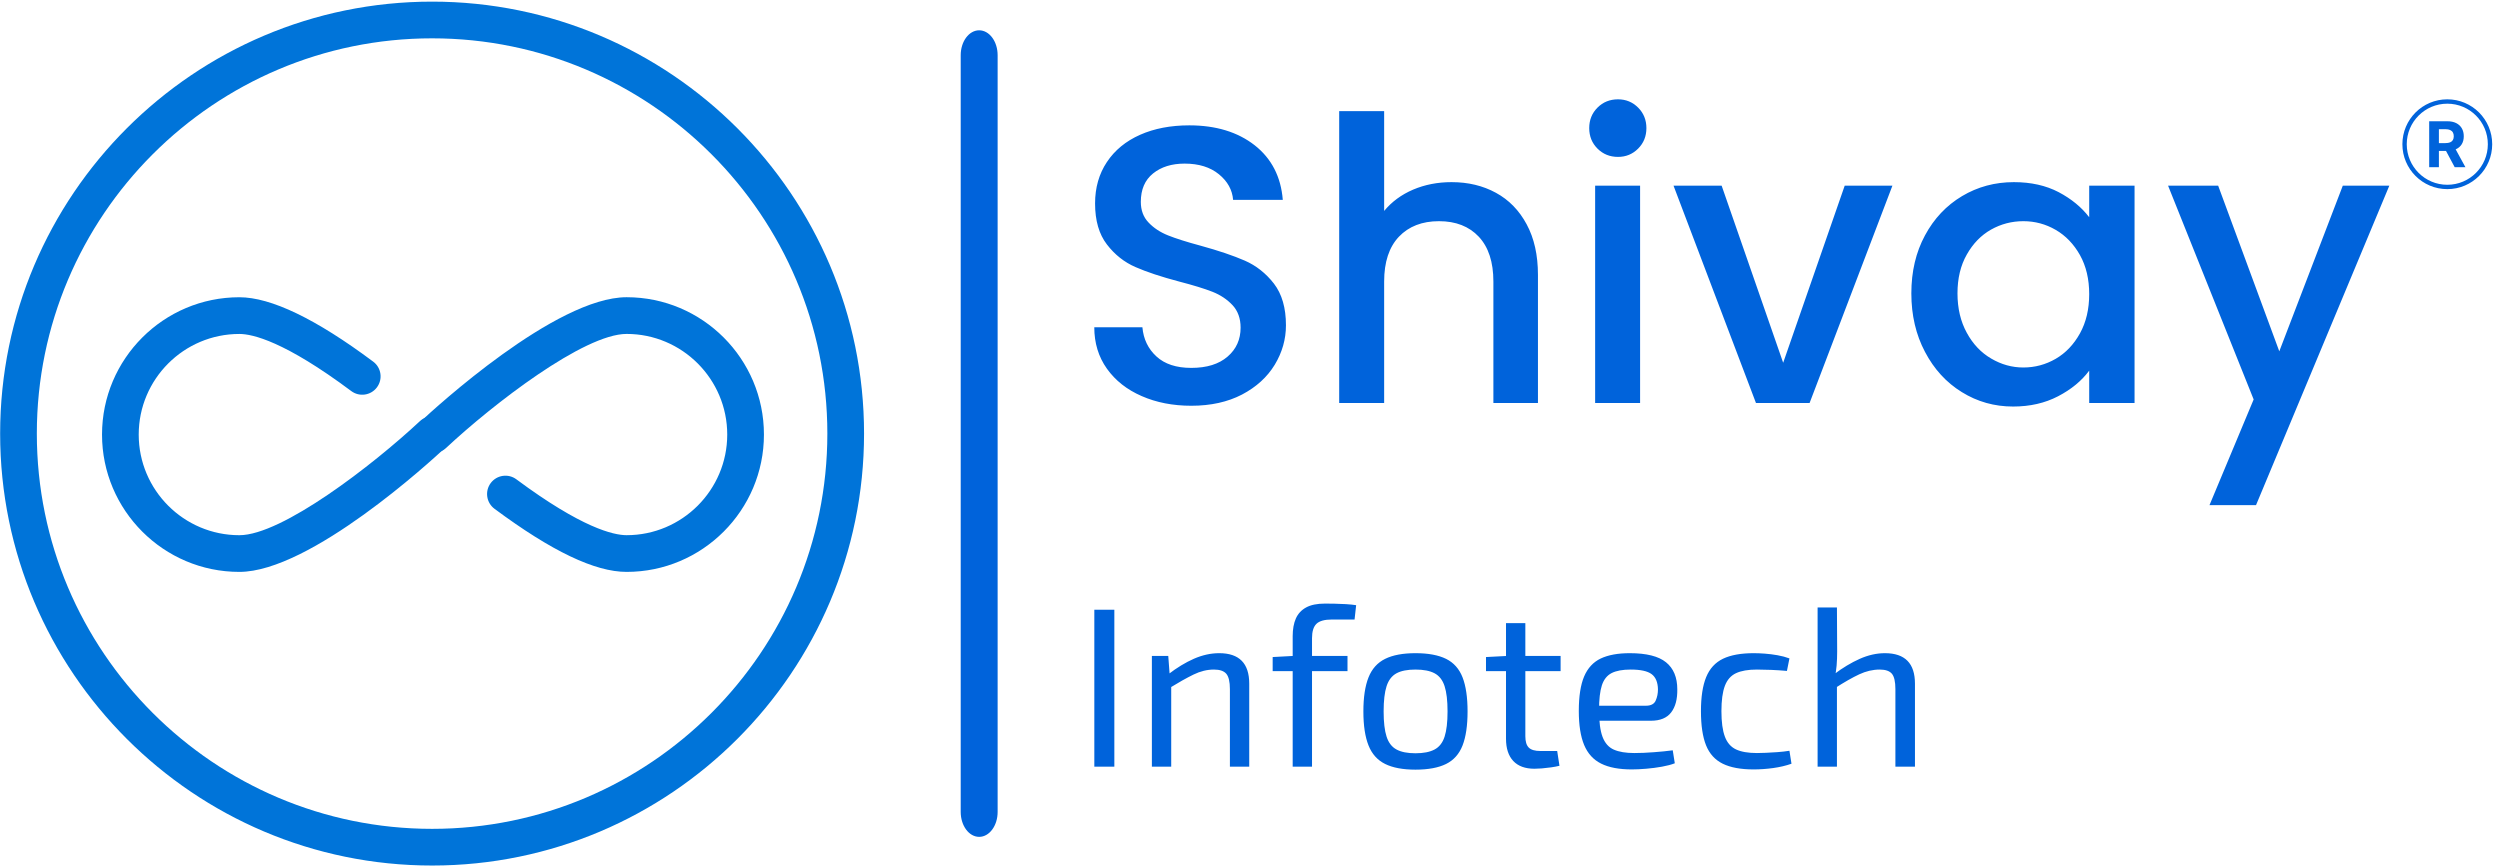
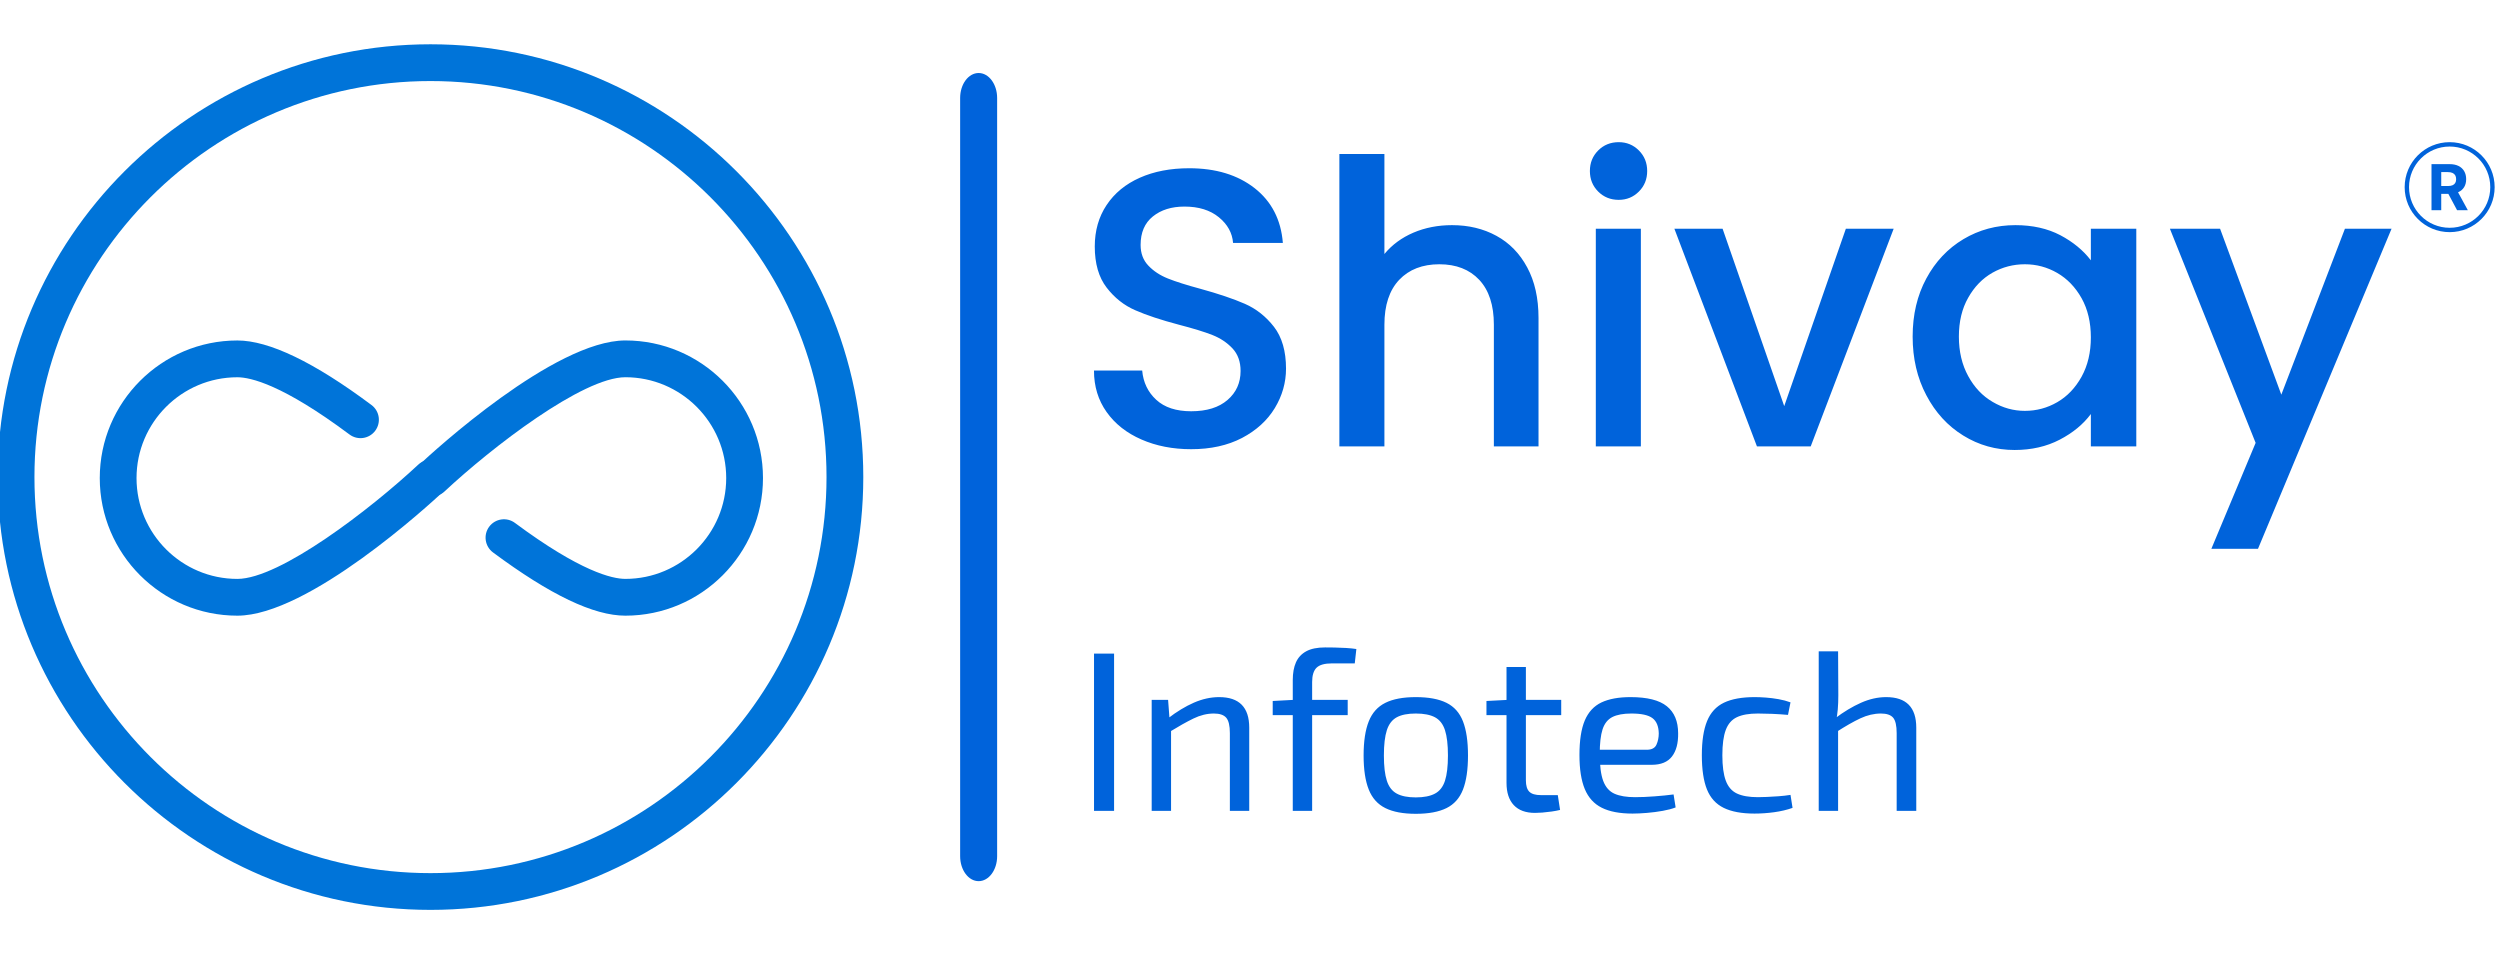
- <svg xmlns="http://www.w3.org/2000/svg" version="1.1" width="260" height="90" viewBox="0 0 395 137">
+ <svg xmlns="http://www.w3.org/2000/svg" version="1.1" width="210" height="80" viewBox="0 0 395 137">
  <g transform="matrix(1,0,0,1,-0.605646,0.1408205)">
    <svg viewBox="0 0 396 137" data-background-color="#ffffff" preserveAspectRatio="xMidYMid meet" height="137" width="395">
      <g id="tight-bounds" transform="matrix(1,0,0,1,0.2398358,-0.05592002)">
        <svg viewBox="0 0 395.52 137.112" height="137.112" width="395.52">
          <g>
            <svg viewBox="0 0 705.092 244.429" height="137.112" width="395.52">
              <g>
                <rect width="10.447" height="228.203" x="271.778" y="8.113" fill="#0063db" opacity="1" stroke-width="0" stroke="transparent" fill-opacity="1" class="rect-i$-0" data-fill-palette-color="primary" rx="1%" id="i$-0" data-palette-color="#0063db" />
              </g>
              <g transform="matrix(1,0,0,1,309.5716,27.12992)">
                <svg viewBox="0 0 395.52 190.169" height="190.169" width="395.52">
                  <g id="textblocktransform">
                    <svg viewBox="0 0 395.52 190.169" height="190.169" width="395.52" id="textblock">
                      <g>
                        <svg viewBox="0 0 395.52 115.839" height="115.839" width="395.52">
                          <g transform="matrix(1,0,0,1,0,0)">
                            <svg width="395.52" viewBox="2.9 -38.5 177.234 51.45" height="115.839" data-palette-color="#0063db">
                              <g transform="matrix(1,0,0,1,0,0)">
                                <g>
                                  <svg width="4.594" viewBox="3.16 -36.36 28.68 36.36" height="5.826" data-palette-color="#0063db" id="scriptelement" x="172.144" y="-35.72">
                                    <path d="M10.85 0L3.16 0 3.16-36.36 17.51-36.36Q21.63-36.36 24.55-34.9 27.47-33.43 29-30.76 30.54-28.09 30.54-24.49L30.54-24.49Q30.54-20.86 28.98-18.26 27.41-15.66 24.46-14.28 21.5-12.89 17.31-12.89L17.31-12.89 7.71-12.89 7.71-19.07 16.07-19.07Q18.27-19.07 19.73-19.67 21.18-20.28 21.9-21.48 22.62-22.69 22.62-24.49L22.62-24.49Q22.62-26.3 21.9-27.54 21.18-28.78 19.72-29.43 18.25-30.08 16.03-30.08L16.03-30.08 10.85-30.08 10.85 0ZM14.51-16.55L22.8-16.55 31.84 0 23.35 0 14.51-16.55Z" opacity="1" transform="matrix(1,0,0,1,0,0)" fill="#0063db" class="undefined-123" id="av-123" />
                                  </svg>
                                </g>
                              </g>
                              <path d="M168.747-32.807C168.747-35.951 171.296-38.5 174.441-38.5 177.585-38.5 180.134-35.951 180.134-32.807 180.134-29.663 177.585-27.114 174.441-27.114 171.296-27.114 168.747-29.663 168.747-32.807ZM174.441-27.666C177.28-27.666 179.581-29.968 179.581-32.807 179.581-35.646 177.28-37.947 174.441-37.947 171.602-37.947 169.3-35.646 169.3-32.807 169.3-29.968 171.602-27.666 174.441-27.666Z" fill="#0063db" id="scriptcircle" data-fill-palette-color="primary" />
                              <path d="M15.2 0.35Q11.7 0.35 8.9-0.88 6.1-2.1 4.5-4.35 2.9-6.6 2.9-9.6L2.9-9.6 9-9.6Q9.2-7.35 10.78-5.9 12.35-4.45 15.2-4.45L15.2-4.45Q18.15-4.45 19.8-5.88 21.45-7.3 21.45-9.55L21.45-9.55Q21.45-11.3 20.43-12.4 19.4-13.5 17.88-14.1 16.35-14.7 13.65-15.4L13.65-15.4Q10.25-16.3 8.13-17.23 6-18.15 4.5-20.1 3-22.05 3-25.3L3-25.3Q3-28.3 4.5-30.55 6-32.8 8.7-34 11.4-35.2 14.95-35.2L14.95-35.2Q20-35.2 23.23-32.68 26.45-30.15 26.8-25.75L26.8-25.75 20.5-25.75Q20.35-27.65 18.7-29 17.05-30.35 14.35-30.35L14.35-30.35Q11.9-30.35 10.35-29.1 8.8-27.85 8.8-25.5L8.8-25.5Q8.8-23.9 9.78-22.88 10.75-21.85 12.25-21.25 13.75-20.65 16.35-19.95L16.35-19.95Q19.8-19 21.98-18.05 24.15-17.1 25.68-15.13 27.2-13.15 27.2-9.85L27.2-9.85Q27.2-7.2 25.78-4.85 24.35-2.5 21.63-1.07 18.9 0.35 15.2 0.35L15.2 0.35ZM48.2-28Q51.35-28 53.82-26.65 56.3-25.3 57.72-22.65 59.15-20 59.15-16.25L59.15-16.25 59.15 0 53.5 0 53.5-15.4Q53.5-19.1 51.65-21.08 49.8-23.05 46.6-23.05L46.6-23.05Q43.4-23.05 41.52-21.08 39.65-19.1 39.65-15.4L39.65-15.4 39.65 0 33.95 0 33.95-37 39.65-37 39.65-24.35Q41.1-26.1 43.32-27.05 45.55-28 48.2-28L48.2-28ZM69.3-31.2Q67.75-31.2 66.7-32.25 65.65-33.3 65.65-34.85L65.65-34.85Q65.65-36.4 66.7-37.45 67.75-38.5 69.3-38.5L69.3-38.5Q70.8-38.5 71.85-37.45 72.9-36.4 72.9-34.85L72.9-34.85Q72.9-33.3 71.85-32.25 70.8-31.2 69.3-31.2L69.3-31.2ZM66.4-27.55L72.1-27.55 72.1 0 66.4 0 66.4-27.55ZM82.44-27.55L90.24-5.1 98.04-27.55 104.09-27.55 93.59 0 86.79 0 76.34-27.55 82.44-27.55ZM106.49-13.9Q106.49-18.05 108.22-21.25 109.94-24.45 112.92-26.23 115.89-28 119.49-28L119.49-28Q122.74-28 125.17-26.73 127.59-25.45 129.04-23.55L129.04-23.55 129.04-27.55 134.79-27.55 134.79 0 129.04 0 129.04-4.1Q127.59-2.15 125.09-0.85 122.59 0.45 119.39 0.45L119.39 0.45Q115.84 0.45 112.89-1.38 109.94-3.2 108.22-6.48 106.49-9.75 106.49-13.9L106.49-13.9ZM129.04-13.8Q129.04-16.65 127.87-18.75 126.69-20.85 124.79-21.95 122.89-23.05 120.69-23.05L120.69-23.05Q118.49-23.05 116.59-21.98 114.69-20.9 113.52-18.82 112.34-16.75 112.34-13.9L112.34-13.9Q112.34-11.05 113.52-8.9 114.69-6.75 116.62-5.63 118.54-4.5 120.69-4.5L120.69-4.5Q122.89-4.5 124.79-5.6 126.69-6.7 127.87-8.83 129.04-10.95 129.04-13.8L129.04-13.8ZM161.19-27.55L167.09-27.55 150.19 12.95 144.29 12.95 149.89-0.45 139.04-27.55 145.39-27.55 153.14-6.55 161.19-27.55Z" opacity="1" transform="matrix(1,0,0,1,0,0)" fill="#0063db" class="undefined-text-0" data-fill-palette-color="primary" id="text-0" />
                            </svg>
                          </g>
                        </svg>
                      </g>
                      <g transform="matrix(1,0,0,1,0,143.1862)">
                        <svg viewBox="0 0 232.21 46.983" height="46.983" width="232.21">
                          <g transform="matrix(1,0,0,1,0,0)">
                            <svg width="232.21" viewBox="4.35 -35.85 180.38 36.5" height="46.983" data-palette-color="#0063db">
                              <path d="M4.35-34.5L8.75-34.5 8.75 0 4.35 0 4.35-34.5ZM31.8-24.95L31.8-24.95Q38.4-24.95 38.4-18.25L38.4-18.25 38.4 0 34.15 0 34.15-17.05Q34.15-19.5 33.35-20.43 32.55-21.35 30.65-21.35L30.65-21.35Q28.4-21.35 26.15-20.25 23.9-19.15 20.8-17.25L20.8-17.25 20.6-20.3Q23.45-22.5 26.25-23.73 29.05-24.95 31.8-24.95ZM17-24.35L20.6-24.35 20.95-19.7 21.25-18.95 21.25 0 17 0 17-24.35ZM55.05-35.85L55.05-35.85Q55.85-35.85 57.1-35.83 58.34-35.8 59.65-35.73 60.95-35.65 61.9-35.5L61.9-35.5 61.55-32.35 56.55-32.35Q54.15-32.35 53.17-31.4 52.2-30.45 52.2-28.25L52.2-28.25 52.2 0 47.95 0 47.95-28.7Q47.95-31 48.65-32.58 49.35-34.15 50.9-35 52.45-35.85 55.05-35.85ZM48.2-24.35L60-24.35 60-21 43.55-21 43.55-24.1 48.2-24.35ZM74.94-24.95L74.94-24.95Q79.14-24.95 81.67-23.7 84.19-22.45 85.29-19.63 86.39-16.8 86.39-12.15L86.39-12.15Q86.39-7.5 85.29-4.67 84.19-1.85 81.67-0.6 79.14 0.65 74.94 0.65L74.94 0.65Q70.79 0.65 68.27-0.6 65.74-1.85 64.62-4.67 63.49-7.5 63.49-12.15L63.49-12.15Q63.49-16.8 64.62-19.63 65.74-22.45 68.27-23.7 70.79-24.95 74.94-24.95ZM74.94-21.35L74.94-21.35Q72.29-21.35 70.77-20.53 69.24-19.7 68.59-17.7 67.94-15.7 67.94-12.15L67.94-12.15Q67.94-8.6 68.59-6.6 69.24-4.6 70.77-3.78 72.29-2.95 74.94-2.95L74.94-2.95Q77.59-2.95 79.14-3.78 80.69-4.6 81.34-6.6 81.99-8.6 81.99-12.15L81.99-12.15Q81.99-15.7 81.34-17.7 80.69-19.7 79.14-20.53 77.59-21.35 74.94-21.35ZM94.84-31.55L99.09-31.55 99.09-6.7Q99.09-4.95 99.84-4.2 100.59-3.45 102.39-3.45L102.39-3.45 106.09-3.45 106.59-0.2Q105.79 0 104.74 0.15 103.69 0.3 102.69 0.38 101.69 0.45 101.09 0.45L101.09 0.45Q98.04 0.45 96.44-1.25 94.84-2.95 94.84-6.15L94.84-6.15 94.84-31.55ZM95.24-24.35L106.84-24.35 106.84-21 90.44-21 90.44-24.1 95.24-24.35ZM122.04-24.95L122.04-24.95Q127.54-24.95 130.01-22.95 132.49-20.95 132.49-17L132.49-17Q132.54-13.75 131.14-11.93 129.74-10.1 126.69-10.1L126.69-10.1 112.49-10.1 112.49-13.4 125.59-13.4Q127.24-13.4 127.74-14.53 128.24-15.65 128.24-17L128.24-17Q128.19-19.35 126.84-20.35 125.49-21.35 122.24-21.35L122.24-21.35Q119.59-21.35 118.06-20.58 116.54-19.8 115.91-17.88 115.29-15.95 115.29-12.5L115.29-12.5Q115.29-8.6 116.06-6.55 116.84-4.5 118.54-3.75 120.24-3 123.04-3L123.04-3Q124.99-3 127.31-3.18 129.64-3.35 131.49-3.6L131.49-3.6 131.94-0.75Q130.79-0.3 129.11 0 127.44 0.3 125.66 0.45 123.89 0.6 122.49 0.6L122.49 0.6Q118.29 0.6 115.74-0.68 113.19-1.95 112.01-4.78 110.84-7.6 110.84-12.25L110.84-12.25Q110.84-17.05 112.01-19.83 113.19-22.6 115.66-23.78 118.14-24.95 122.04-24.95ZM149.29-24.95L149.29-24.95Q150.39-24.95 151.74-24.85 153.09-24.75 154.51-24.5 155.94-24.25 157.14-23.8L157.14-23.8 156.59-21.05Q154.94-21.2 153.11-21.28 151.29-21.35 149.99-21.35L149.99-21.35Q147.09-21.35 145.39-20.55 143.69-19.75 142.94-17.75 142.19-15.75 142.19-12.2L142.19-12.2Q142.19-8.65 142.94-6.63 143.69-4.6 145.39-3.8 147.09-3 149.99-3L149.99-3Q150.74-3 151.94-3.05 153.14-3.1 154.51-3.2 155.89-3.3 157.14-3.5L157.14-3.5 157.59-0.65Q155.74 0 153.56 0.3 151.39 0.6 149.24 0.6L149.24 0.6Q145.04 0.6 142.49-0.65 139.94-1.9 138.81-4.7 137.69-7.5 137.69-12.2L137.69-12.2Q137.69-16.9 138.84-19.7 139.99-22.5 142.54-23.73 145.09-24.95 149.29-24.95ZM178.13-24.95L178.13-24.95Q184.73-24.95 184.73-18.25L184.73-18.25 184.73 0 180.43 0 180.43-17.05Q180.43-19.5 179.66-20.43 178.88-21.35 176.98-21.35L176.98-21.35Q174.73-21.35 172.48-20.3 170.23-19.25 167.13-17.25L167.13-17.25 166.93-20.3Q169.78-22.45 172.58-23.7 175.38-24.95 178.13-24.95ZM163.33-35L167.58-35 167.63-25.35Q167.63-23.7 167.51-22.25 167.38-20.8 167.13-19.7L167.13-19.7 167.58-18.95 167.58 0 163.33 0 163.33-35Z" opacity="1" transform="matrix(1,0,0,1,0,0)" fill="#0063db" class="undefined-text-1" data-fill-palette-color="secondary" id="text-1" />
                            </svg>
                          </g>
                        </svg>
                      </g>
                    </svg>
                  </g>
                </svg>
              </g>
              <g>
                <svg viewBox="0 0 244.431 244.429" height="244.429" width="244.431">
                  <g>
                    <svg version="1.1" x="0" y="0" viewBox="5.228 5.229 89.543 89.542" enable-background="new 0 0 100 100" xml:space="preserve" height="244.429" width="244.431" class="icon-icon-0" data-fill-palette-color="accent" id="icon-0">
                      <g fill="#0074d9" data-fill-palette-color="accent">
                        <path d="M50 94.771C25.312 94.771 5.228 74.688 5.228 50 5.228 25.313 25.312 5.229 50 5.229c24.688 0 44.771 20.084 44.771 44.771C94.771 74.688 74.688 94.771 50 94.771zM50 9.033C27.409 9.033 9.031 27.41 9.031 50S27.409 90.969 50 90.969 90.967 72.59 90.967 50 72.59 9.033 50 9.033z" fill="#0074d9" data-fill-palette-color="accent" />
                        <g fill="#0074d9" data-fill-palette-color="accent">
                          <path d="M30.022 64.336c-7.849 0-14.234-6.386-14.234-14.233 0-7.85 6.386-14.234 14.234-14.234 3.276 0 7.944 2.246 13.875 6.676 0.842 0.628 1.015 1.82 0.385 2.663-0.628 0.842-1.82 1.016-2.662 0.385-6.896-5.149-10.227-5.919-11.599-5.919-5.751 0-10.43 4.68-10.43 10.431 0 5.75 4.679 10.428 10.43 10.428 4.415 0 13.82-7.25 18.711-11.818 0.769-0.717 1.973-0.676 2.689 0.093 0.718 0.768 0.677 1.969-0.092 2.688C49.924 52.807 37.373 64.336 30.022 64.336z" fill="#0074d9" data-fill-palette-color="accent" />
                          <path d="M70.16 64.336c-3.287 0-7.766-2.141-13.693-6.541-0.844-0.626-1.02-1.818-0.395-2.662 0.628-0.843 1.818-1.02 2.662-0.393 6.785 5.039 10.072 5.791 11.426 5.791 5.751 0 10.43-4.68 10.43-10.429 0-5.751-4.679-10.431-10.43-10.431-4.414 0-13.82 7.25-18.711 11.819-0.768 0.718-1.971 0.676-2.689-0.092-0.716-0.769-0.675-1.971 0.092-2.688 1.407-1.314 13.96-12.844 21.309-12.844 7.851 0 14.233 6.385 14.233 14.234S78.012 64.336 70.16 64.336z" fill="#0074d9" data-fill-palette-color="accent" />
                        </g>
                      </g>
                    </svg>
                  </g>
                </svg>
              </g>
            </svg>
          </g>
          <defs />
        </svg>
        <rect width="395.52" height="137.112" fill="none" stroke="none" visibility="hidden" />
      </g>
    </svg>
  </g>
</svg>
